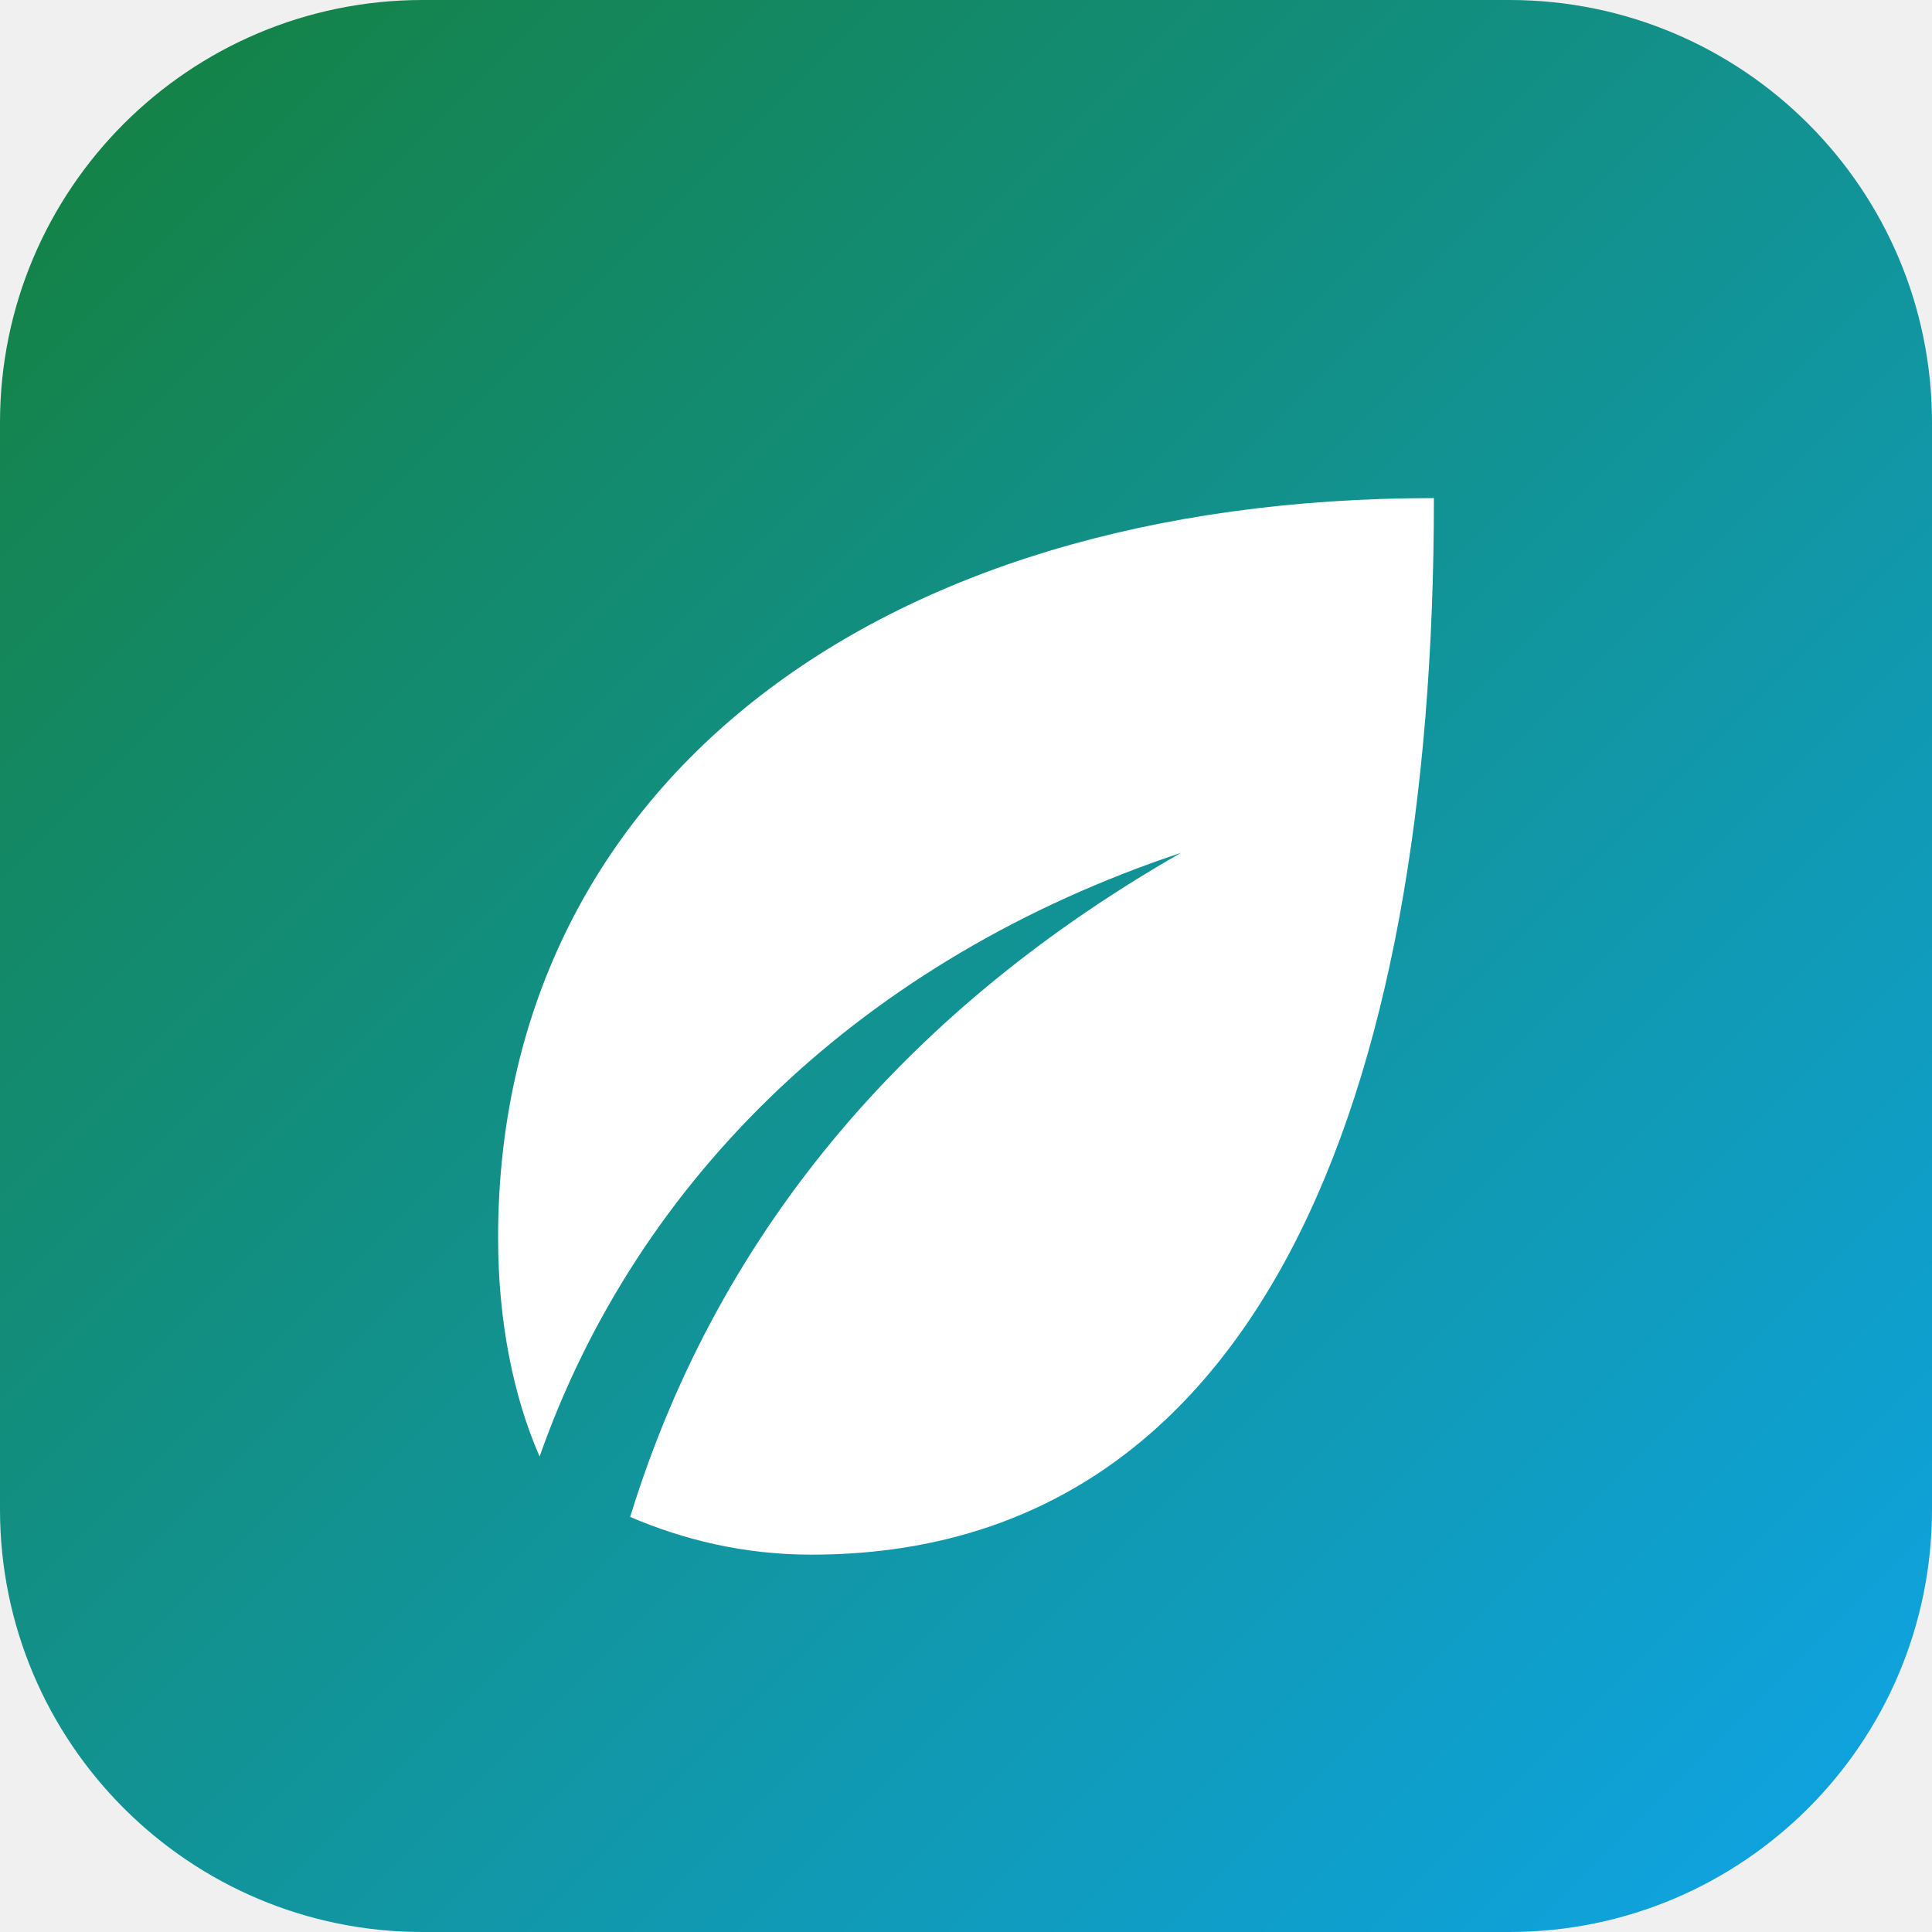
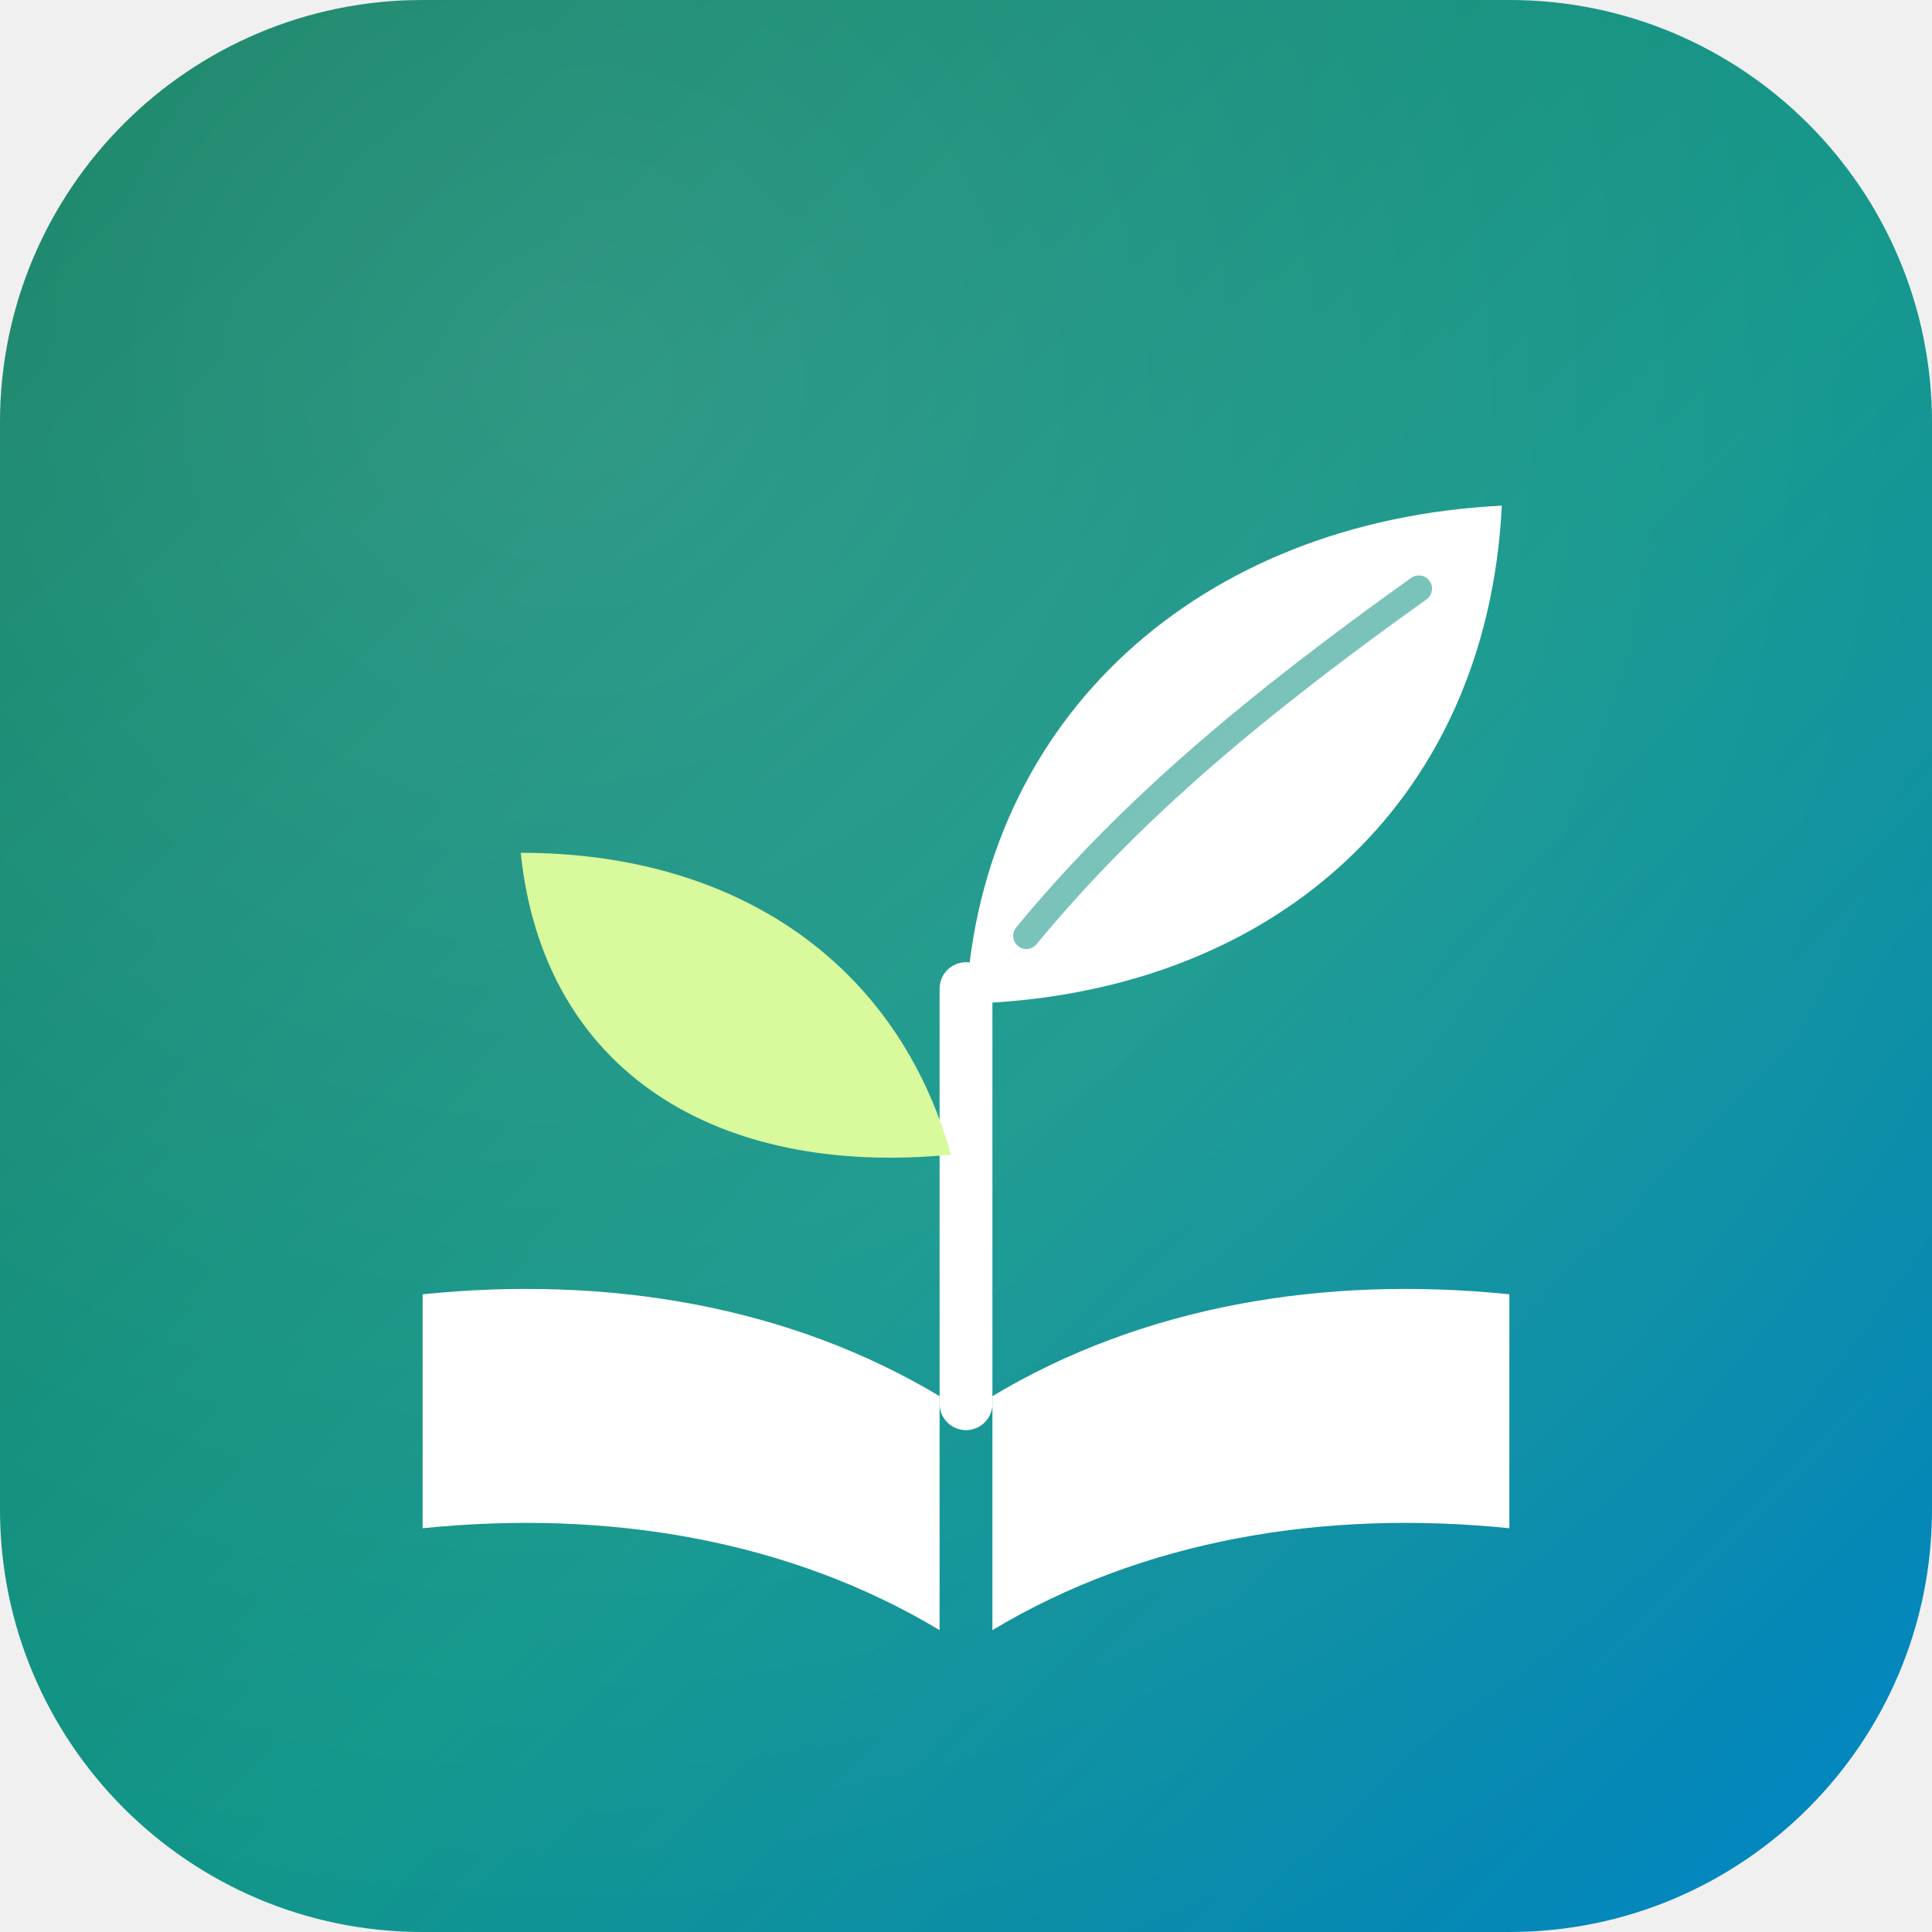
<svg xmlns="http://www.w3.org/2000/svg" viewBox="0 0 512 512">
  <defs>
    <linearGradient id="g" x1="0" y1="0" x2="1" y2="1">
-       <stop offset="0" stop-color="#15803d" />
-       <stop offset="1" stop-color="#0ea5e9" />
+       <stop offset="0" stop-color="#047857" />
+       <stop offset=".55" stop-color="#0d9488" />
+       <stop offset="1" stop-color="#0284c7" />
    </linearGradient>
+     <radialGradient id="h" cx=".3" cy=".2" r=".9">
+       <stop offset="0" stop-color="#fff" stop-opacity=".16" />
+       <stop offset="1" stop-color="#fff" stop-opacity="0" />
+     </radialGradient>
  </defs>
  <rect width="512" height="512" rx="112" fill="url(#g)" />
-   <path d="M380 132c-150 0-248 78-248 196 0 22 4 42 11 58 26-74 86-132 170-160-70 40-122 98-146 176 14 6 30 10 48 10 118 0 165-120 165-280z" fill="#fff" />
+   <rect width="512" height="512" rx="112" fill="url(#h)" />
+   <g fill="#fff">
+     <path d="M249 370c-40-24-88-32-137-27v62c49-5 97 3 137 27z" />
+     <path d="M263 370c40-24 88-32 137-27v62c-49-5-97 3-137 27z" />
+   </g>
+   <path d="M256 372V262" stroke="#fff" stroke-width="14" stroke-linecap="round" fill="none" />
+   <path d="M256 266c4-76 62-128 142-132-4 80-62 130-142 132z" fill="#fff" />
+   <path d="M252 306c-14-50-56-80-114-80 6 58 52 86 114 80z" fill="#d9f99d" />
+   <path d="M272 248c28-34 62-62 104-92" stroke="url(#g)" stroke-width="7" stroke-linecap="round" fill="none" opacity=".55" />
</svg>
